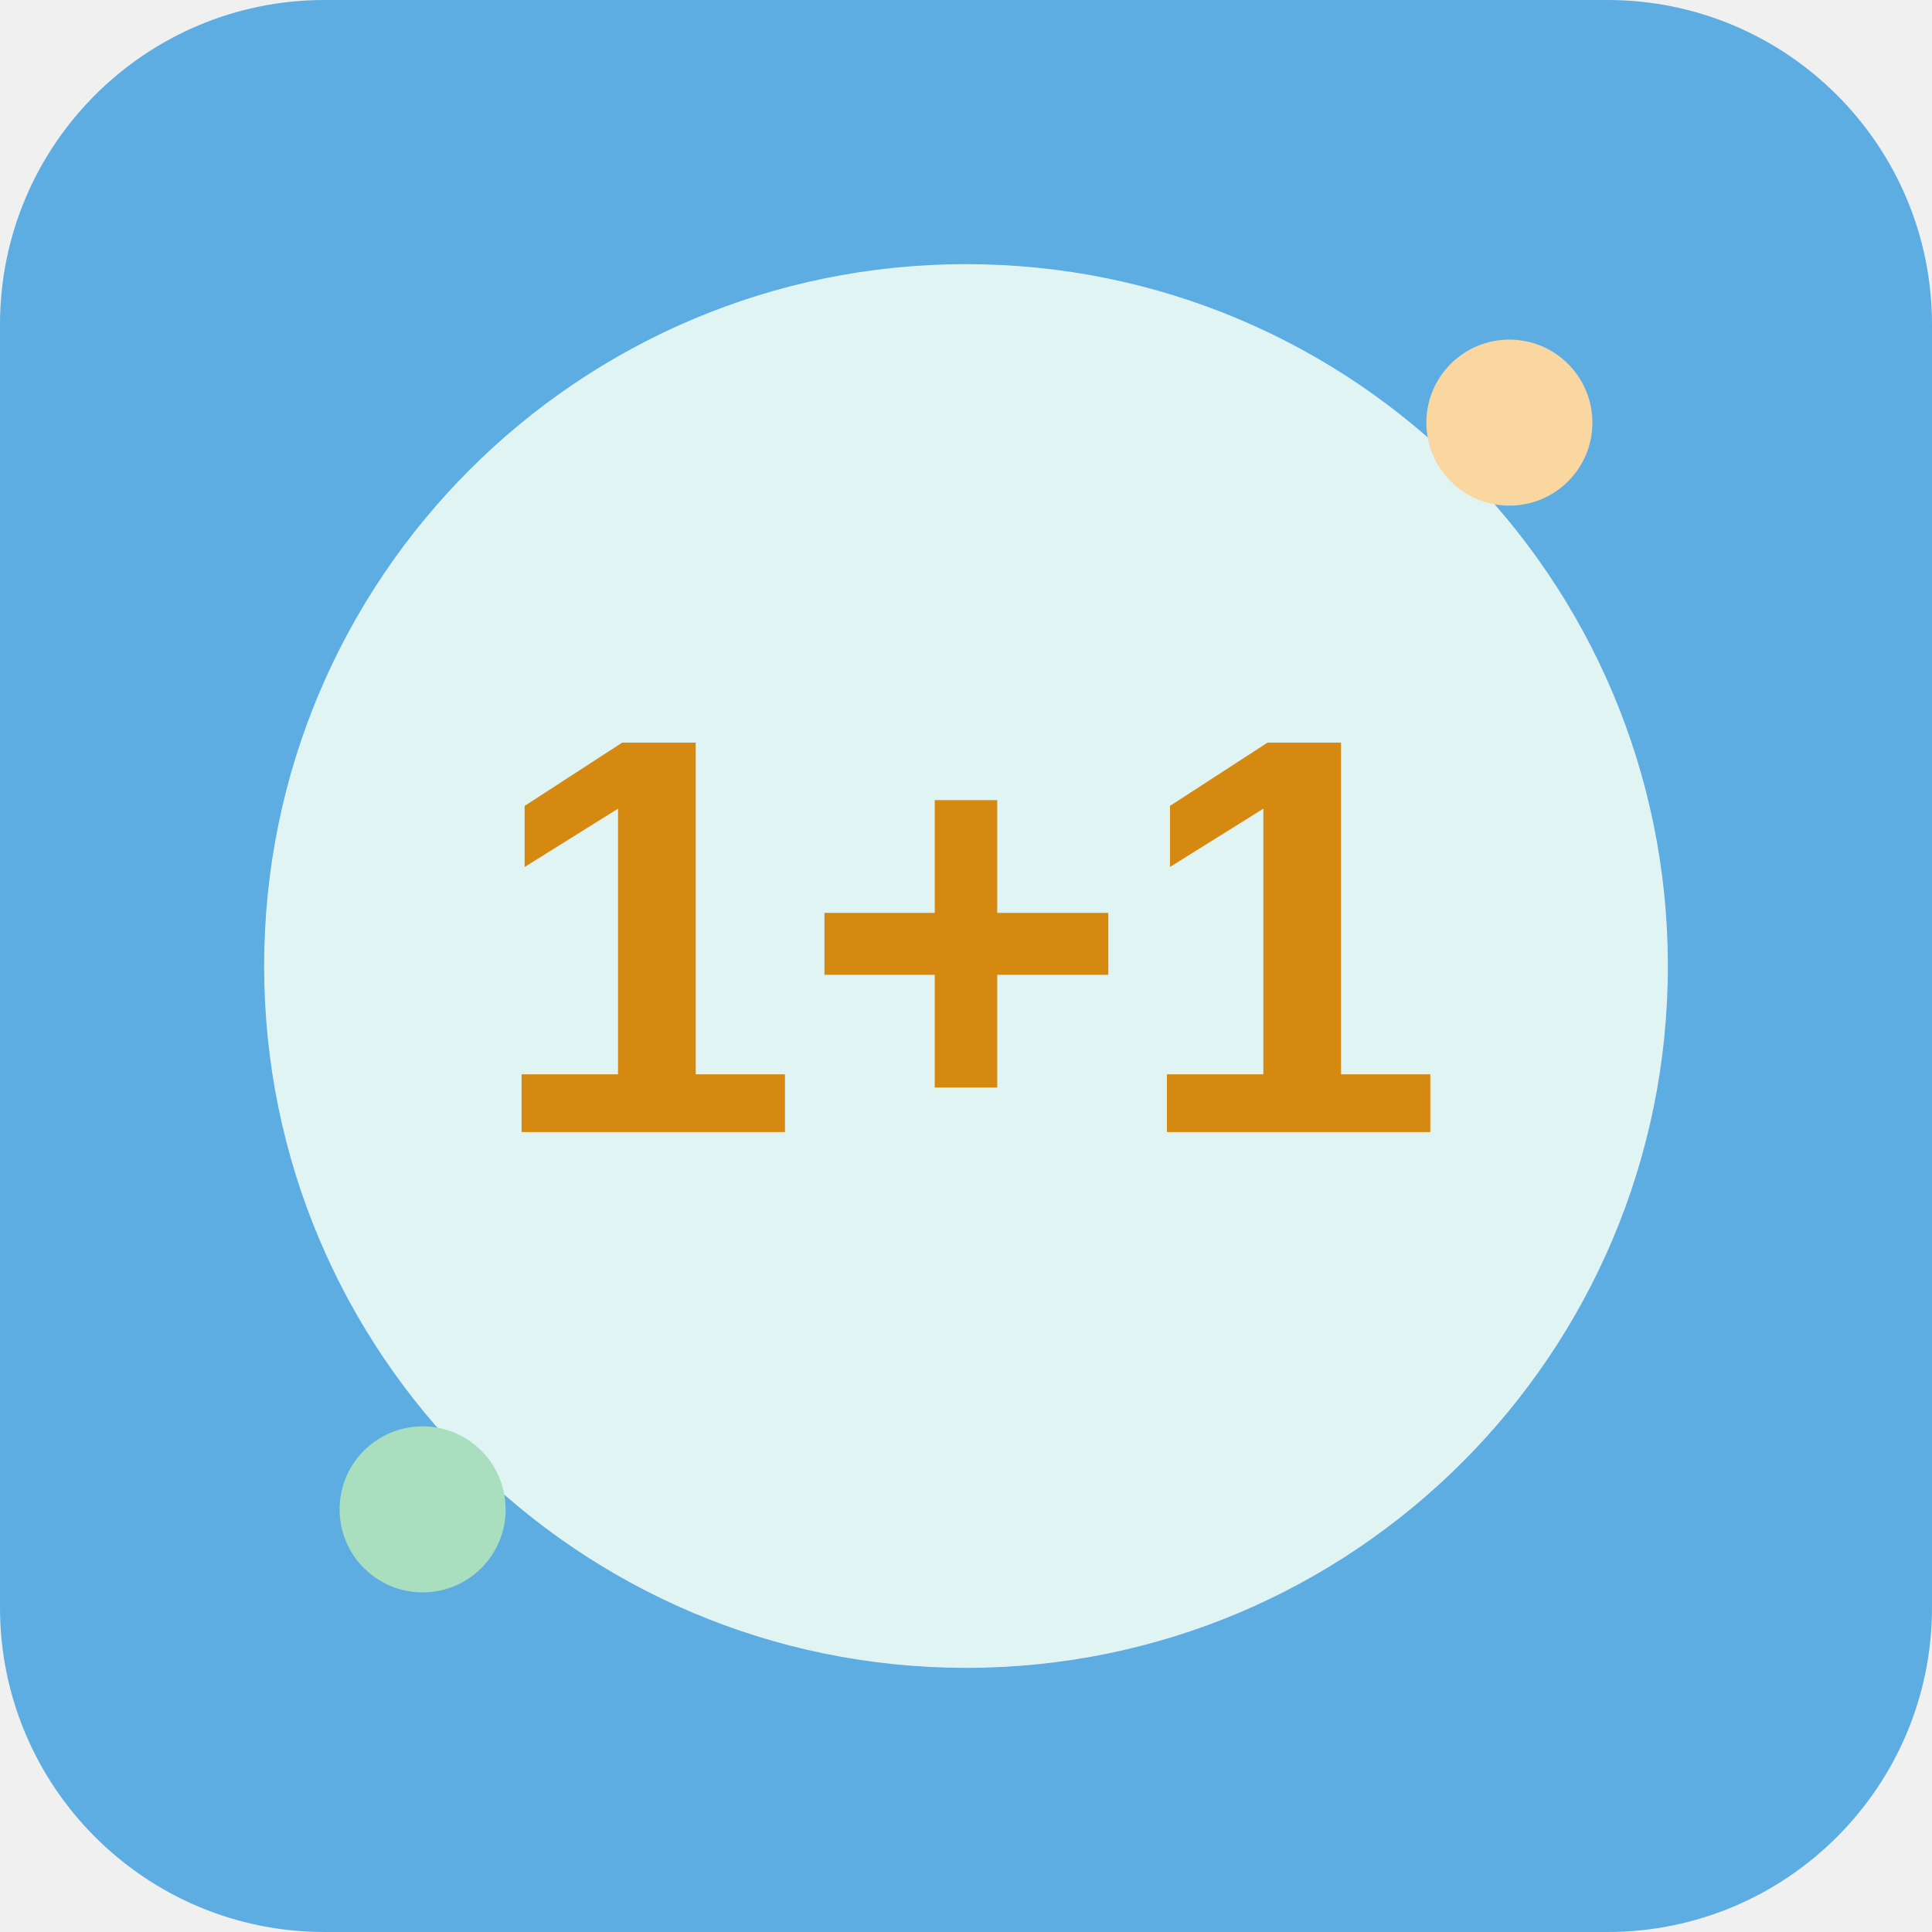
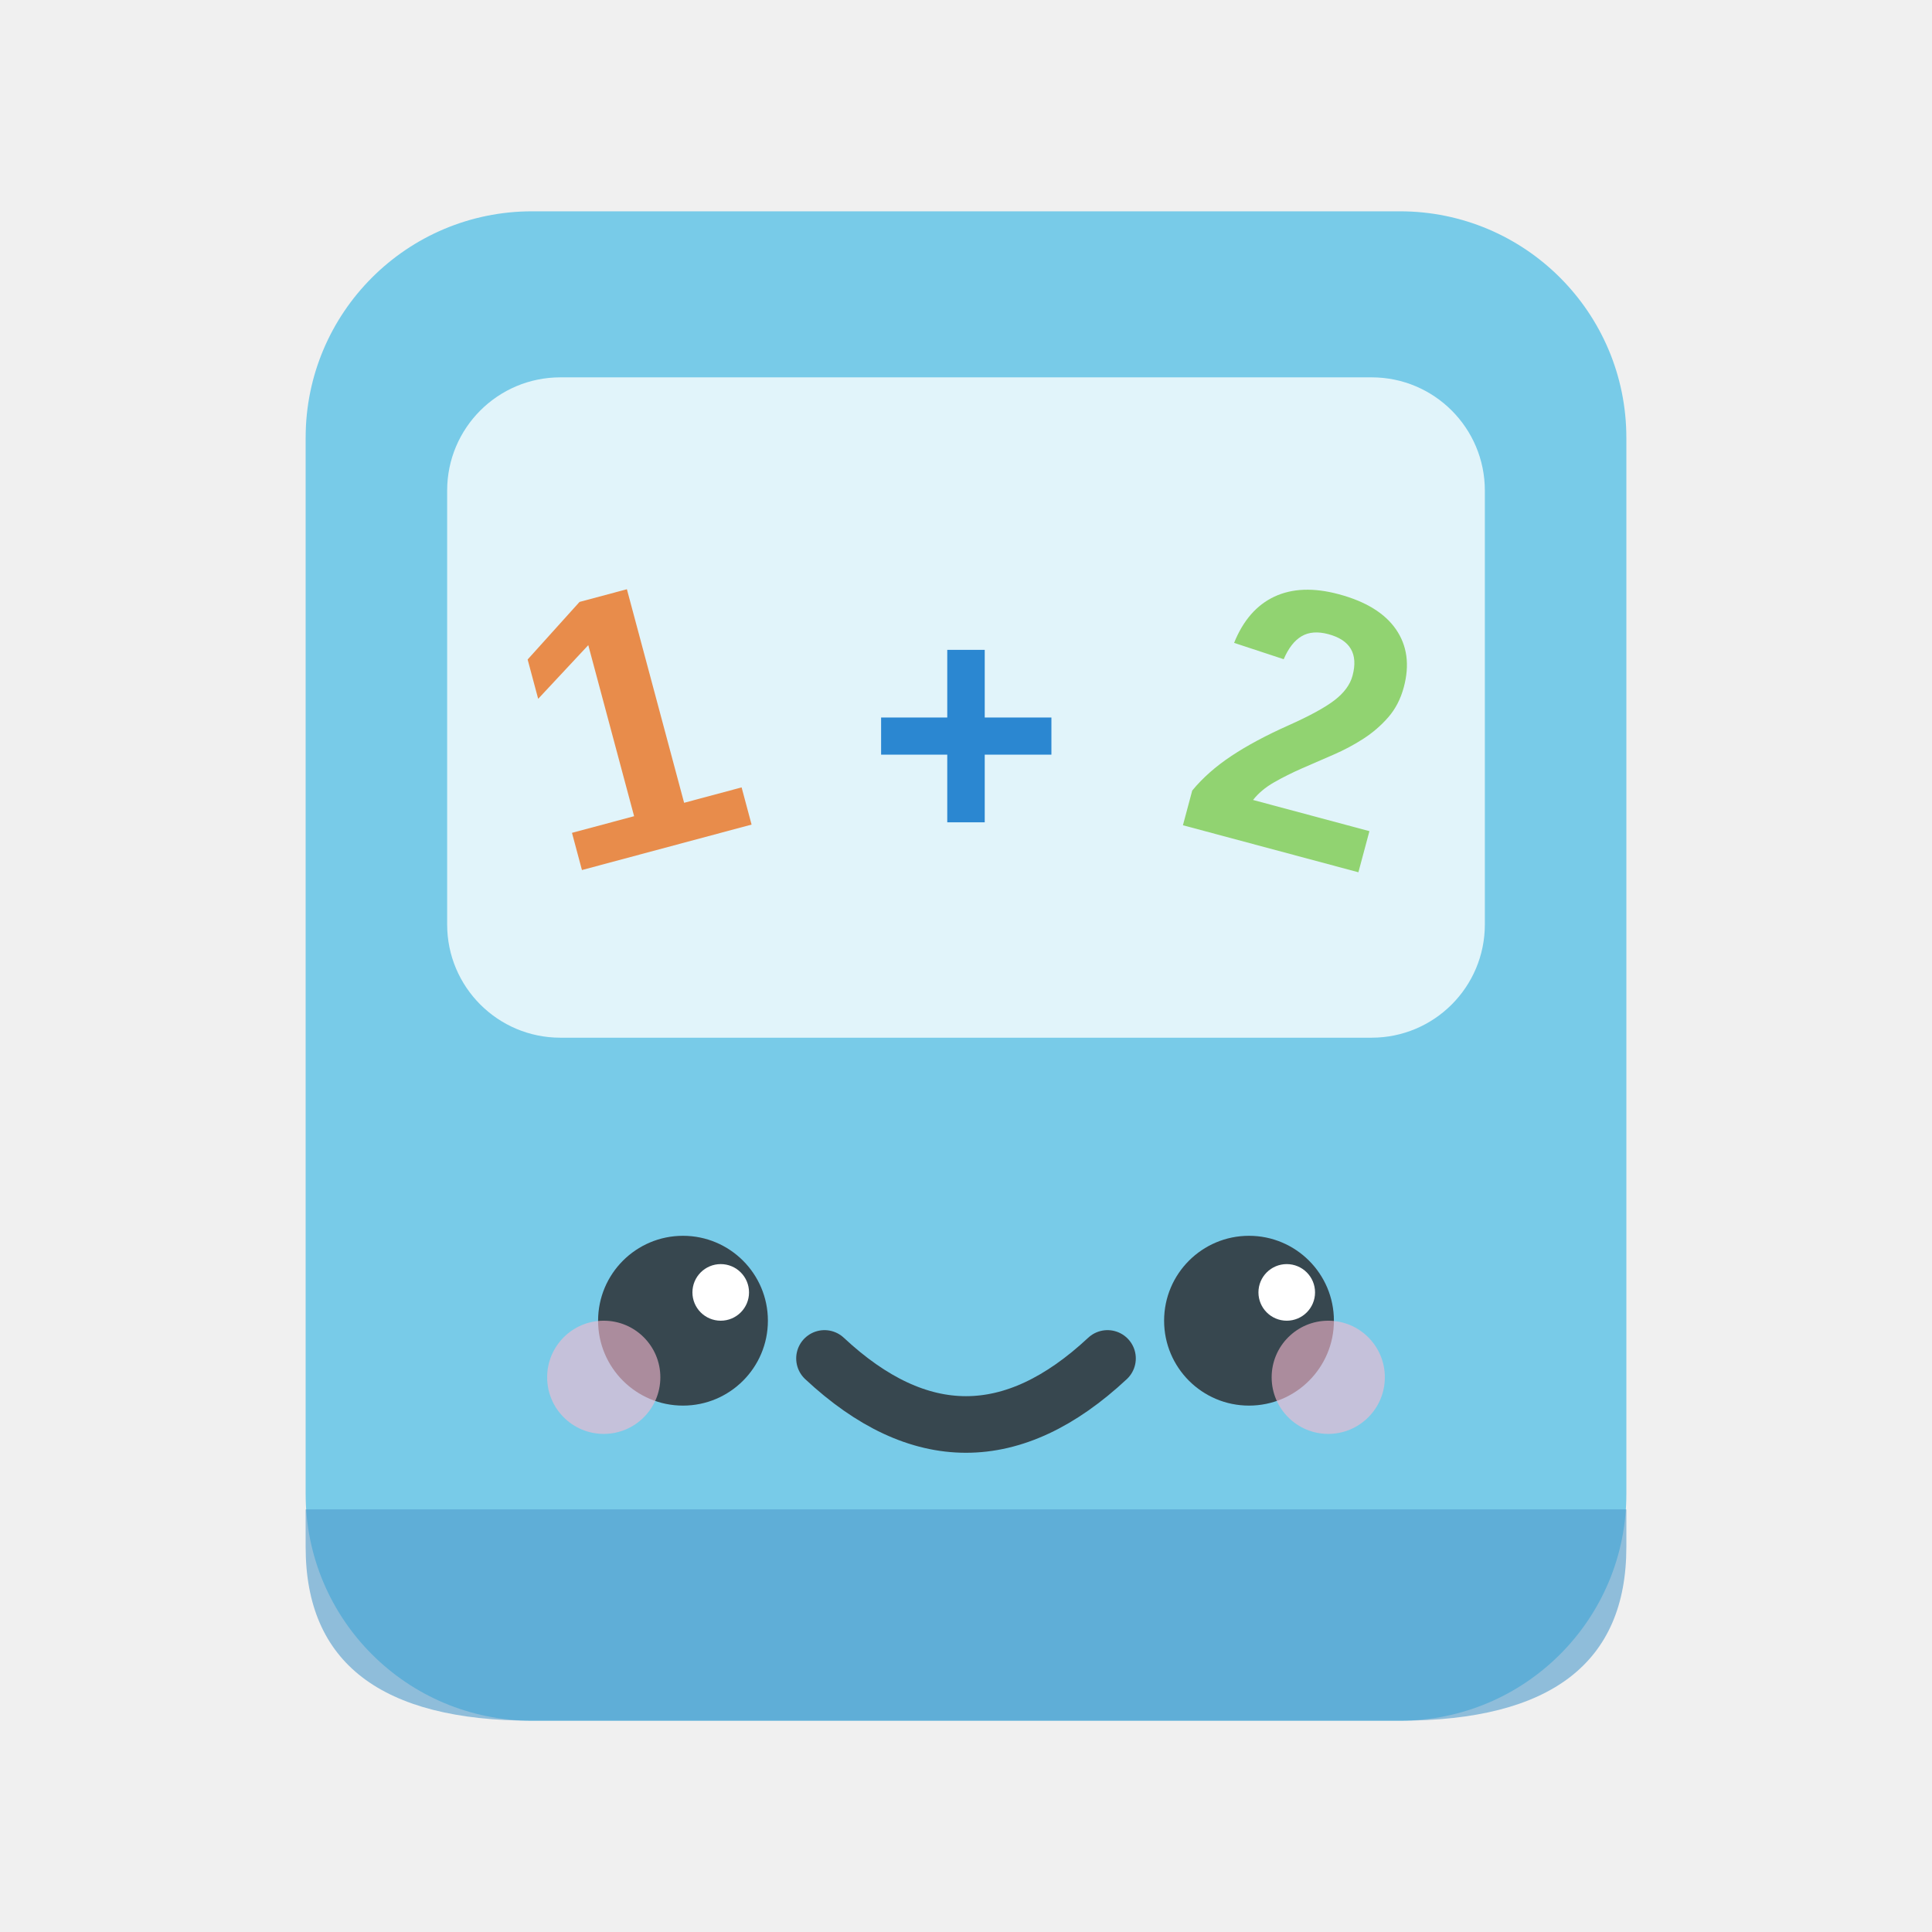
<svg xmlns="http://www.w3.org/2000/svg" width="1024" height="1024" viewBox="0 0 1024 1024">
-   <rect width="1024" height="1024" fill="#5DADE2" rx="172" />
-   <circle cx="512" cy="512" r="372" fill="#E8F8F5" opacity="0.95" />
-   <text x="512" y="600" font-family="Quicksand, Arial, sans-serif" font-size="300" font-weight="700" fill="#D68910" text-anchor="middle">1+1</text>
-   <circle cx="800" cy="224" r="44" fill="#FAD7A0" />
-   <circle cx="224" cy="800" r="44" fill="#A9DFBF" />
+   <rect x="162" y="112" width="700" height="800" rx="120" ry="120" fill="#78CBE8" />
+   <path d="M162 800 L162 820 Q162 912 282 912 L742 912 Q862 912 862 820 L862 800 L162 800 Z" fill="#4F9BCC" opacity="0.6" />
+   <rect x="237" y="200" width="550" height="350" rx="60" ry="60" fill="#E1F4FA" />
+   <text x="350" y="450" font-family="Quicksand, Arial, sans-serif" font-size="200" font-weight="900" fill="#E88C4B" text-anchor="middle" transform="rotate(-15, 350, 450)">1</text>
+   <text x="512" y="450" font-family="Quicksand, Arial, sans-serif" font-size="180" font-weight="900" fill="#2B87D1" text-anchor="middle">+</text>
+   <text x="674" y="450" font-family="Quicksand, Arial, sans-serif" font-size="200" font-weight="900" fill="#91D371" text-anchor="middle" transform="rotate(15, 674, 450)">2</text>
+   <circle cx="362" cy="700" r="45" fill="#37474F" />
+   <circle cx="382" cy="685" r="15" fill="#FFFFFF" />
+   <circle cx="662" cy="700" r="45" fill="#37474F" />
+   <circle cx="682" cy="685" r="15" fill="#FFFFFF" />
+   <circle cx="320" cy="730" r="30" fill="#F8BBD0" opacity="0.6" />
+   <circle cx="704" cy="730" r="30" fill="#F8BBD0" opacity="0.6" />
+   <path d="M437 720 Q512 790 587 720" fill="none" stroke="#37474F" stroke-width="30" stroke-linecap="round" />
</svg>
